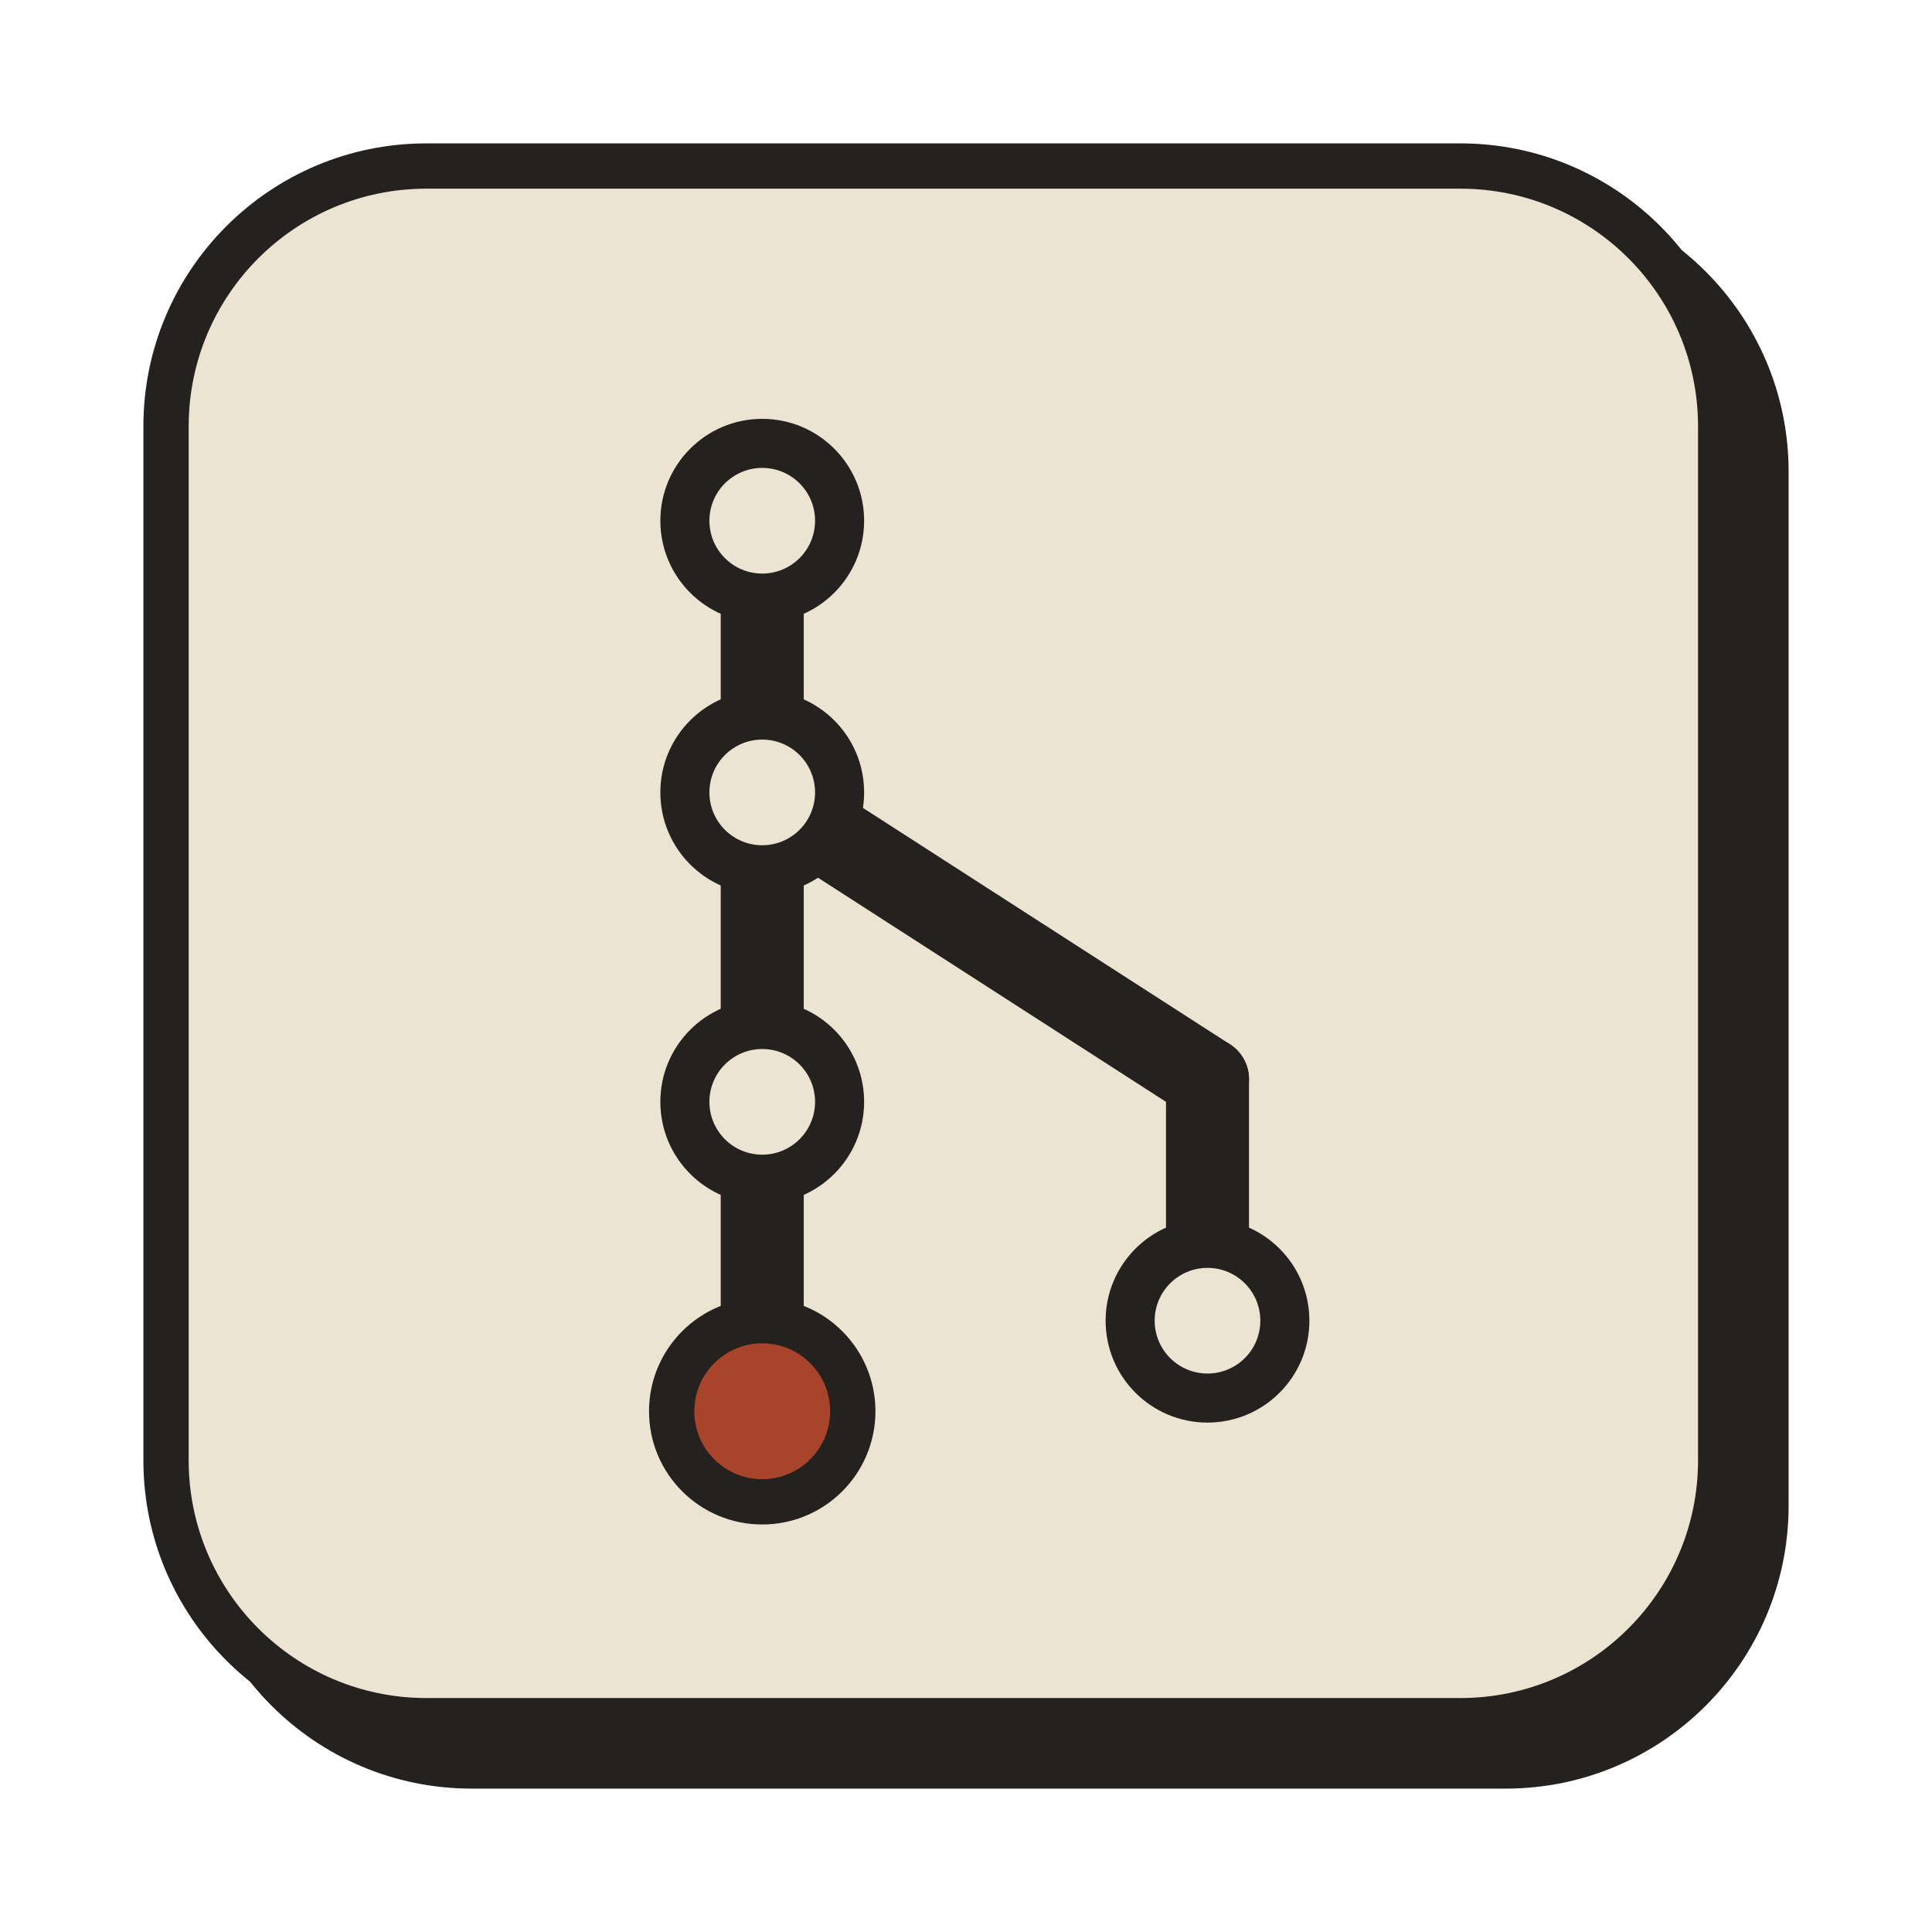
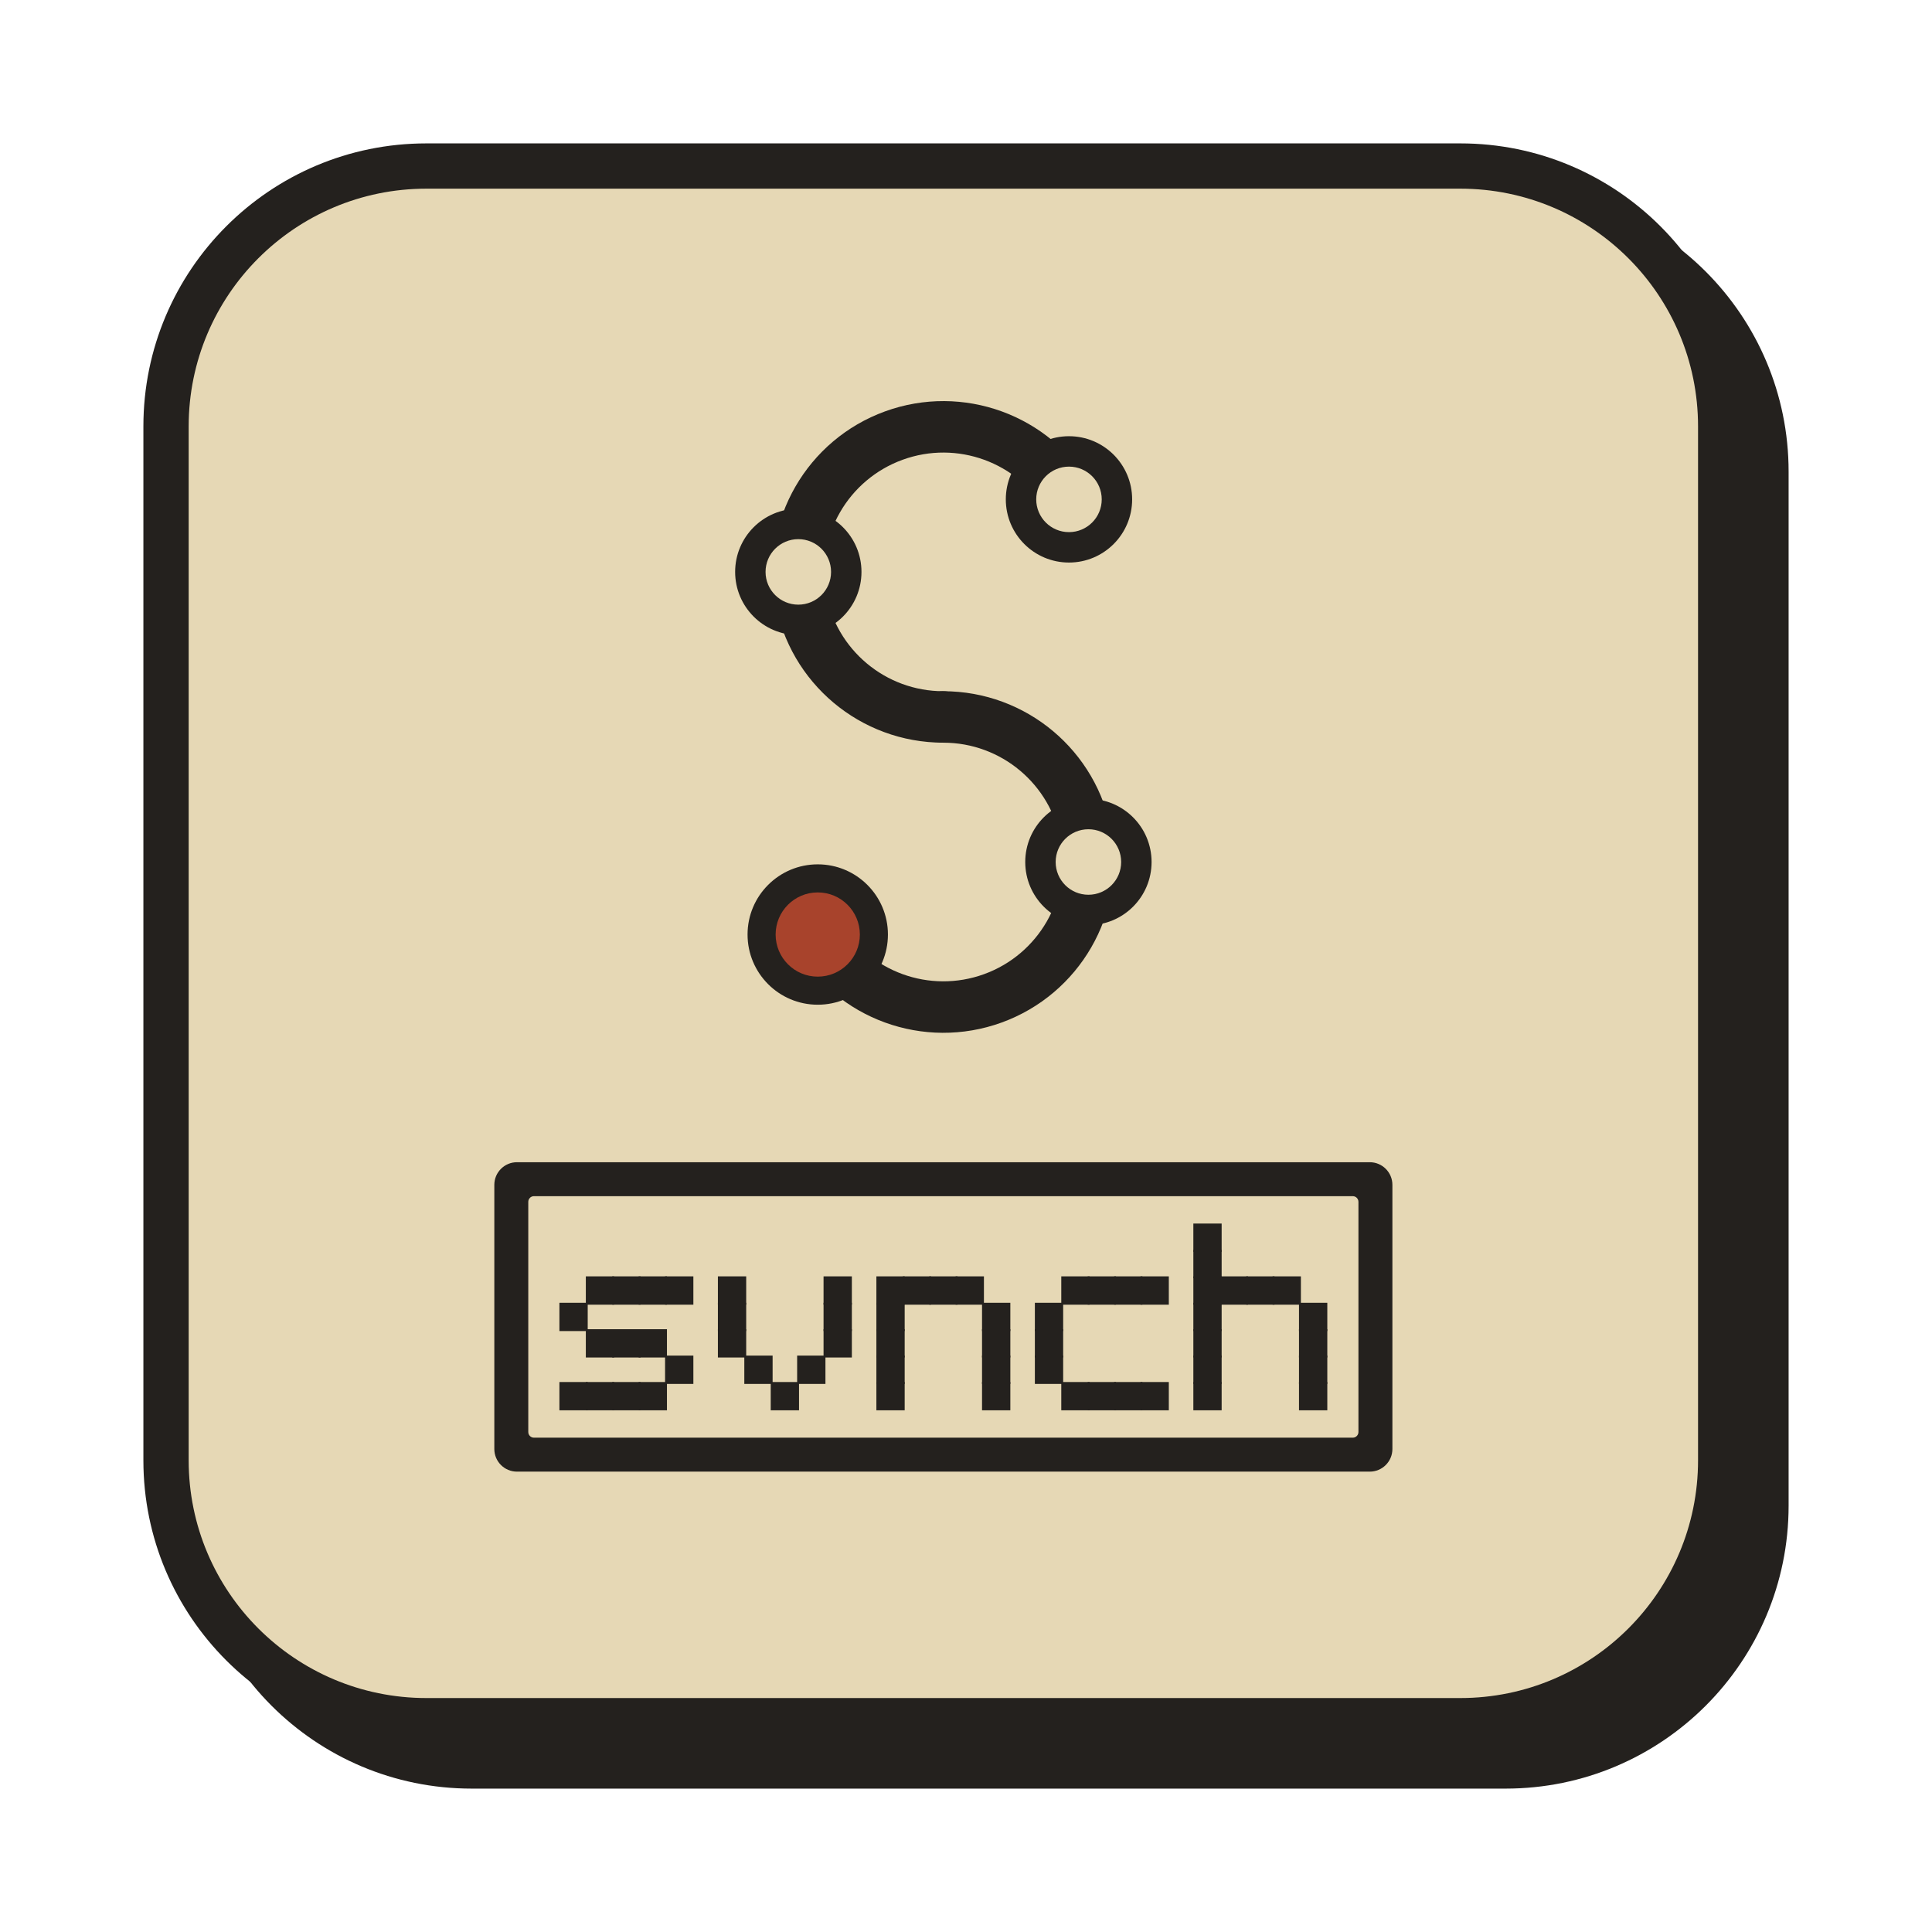
<svg xmlns="http://www.w3.org/2000/svg" viewBox="0 0 1024 1024" width="1024" height="1024">
  <rect x="100" y="100" width="848" height="848" rx="150" fill="#24211e" />
  <rect x="76" y="76" width="848" height="848" rx="150" fill="#24211e" />
-   <rect x="100" y="100" width="800" height="800" rx="126" fill="#ebe4d2" />
-   <line x1="404" y1="276" x2="404" y2="748" stroke="#24211e" stroke-width="44" stroke-linecap="round" />
-   <line x1="404" y1="420" x2="640" y2="572" stroke="#24211e" stroke-width="44" stroke-linecap="round" />
-   <line x1="640" y1="572" x2="640" y2="700" stroke="#24211e" stroke-width="44" stroke-linecap="round" />
-   <circle cx="404" cy="276" r="54" fill="#24211e" />
-   <circle cx="404" cy="276" r="28" fill="#ebe4d2" />
-   <circle cx="404" cy="420" r="54" fill="#24211e" />
-   <circle cx="404" cy="420" r="28" fill="#ebe4d2" />
-   <circle cx="404" cy="584" r="54" fill="#24211e" />
-   <circle cx="404" cy="584" r="28" fill="#ebe4d2" />
-   <circle cx="640" cy="700" r="54" fill="#24211e" />
-   <circle cx="640" cy="700" r="28" fill="#ebe4d2" />
-   <circle cx="404" cy="748" r="60" fill="#24211e" />
-   <circle cx="404" cy="748" r="36" fill="#a8432c" />
+   <rect x="100" y="100" width="800" height="800" rx="126" fill="#e6d8b5" />
+   <path d="M 500.0 380.0 A 76.88 76.88 0 1 1 566.6 264.7" fill="none" stroke="#24211e" stroke-width="27.28" stroke-linecap="round" />
+   <path d="M 500.0 380.0 A 76.88 76.88 0 1 1 433.4 495.3" fill="none" stroke="#24211e" stroke-width="27.28" stroke-linecap="round" />
+   <circle cx="566.58" cy="264.68" r="33.48" fill="#24211e" />
+   <circle cx="566.58" cy="264.68" r="17.36" fill="#e6d8b5" />
+   <circle cx="423.12" cy="303.12" r="33.48" fill="#24211e" />
+   <circle cx="423.12" cy="303.12" r="17.36" fill="#e6d8b5" />
+   <circle cx="576.88" cy="456.88" r="33.48" fill="#24211e" />
+   <circle cx="576.88" cy="456.88" r="17.36" fill="#e6d8b5" />
+   <circle cx="433.42" cy="495.32" r="37.2" fill="#24211e" />
+   <circle cx="433.42" cy="495.32" r="22.32" fill="#a8432c" />
+   <rect x="262" y="616" width="476" height="164" rx="12" fill="#24211e" />
+   <rect x="280" y="634" width="440" height="128" rx="3" fill="#e6d8b5" />
+   <rect x="310.5" y="676.5" width="15" height="15" rx="0.001" fill="#24211e" />
+   <rect x="324.5" y="676.5" width="15" height="15" rx="0.001" fill="#24211e" />
+   <rect x="338.5" y="676.5" width="15" height="15" rx="0.001" fill="#24211e" />
+   <rect x="352.5" y="676.5" width="15" height="15" rx="0.001" fill="#24211e" />
+   <rect x="296.5" y="690.5" width="15" height="15" rx="0.001" fill="#24211e" />
+   <rect x="310.5" y="704.5" width="15" height="15" rx="0.001" fill="#24211e" />
+   <rect x="324.5" y="704.5" width="15" height="15" rx="0.001" fill="#24211e" />
+   <rect x="338.5" y="704.5" width="15" height="15" rx="0.001" fill="#24211e" />
+   <rect x="352.5" y="718.5" width="15" height="15" rx="0.001" fill="#24211e" />
+   <rect x="296.5" y="732.5" width="15" height="15" rx="0.001" fill="#24211e" />
+   <rect x="310.5" y="732.5" width="15" height="15" rx="0.001" fill="#24211e" />
+   <rect x="324.5" y="732.5" width="15" height="15" rx="0.001" fill="#24211e" />
+   <rect x="338.5" y="732.5" width="15" height="15" rx="0.001" fill="#24211e" />
+   <rect x="380.5" y="676.5" width="15" height="15" rx="0.001" fill="#24211e" />
+   <rect x="436.5" y="676.5" width="15" height="15" rx="0.001" fill="#24211e" />
+   <rect x="380.5" y="690.5" width="15" height="15" rx="0.001" fill="#24211e" />
+   <rect x="436.5" y="690.5" width="15" height="15" rx="0.001" fill="#24211e" />
+   <rect x="380.5" y="704.5" width="15" height="15" rx="0.001" fill="#24211e" />
+   <rect x="436.5" y="704.5" width="15" height="15" rx="0.001" fill="#24211e" />
+   <rect x="394.5" y="718.5" width="15" height="15" rx="0.001" fill="#24211e" />
+   <rect x="422.5" y="718.5" width="15" height="15" rx="0.001" fill="#24211e" />
+   <rect x="408.5" y="732.5" width="15" height="15" rx="0.001" fill="#24211e" />
+   <rect x="464.5" y="676.5" width="15" height="15" rx="0.001" fill="#24211e" />
+   <rect x="478.5" y="676.5" width="15" height="15" rx="0.001" fill="#24211e" />
+   <rect x="492.5" y="676.5" width="15" height="15" rx="0.001" fill="#24211e" />
+   <rect x="506.5" y="676.5" width="15" height="15" rx="0.001" fill="#24211e" />
+   <rect x="464.5" y="690.5" width="15" height="15" rx="0.001" fill="#24211e" />
+   <rect x="520.5" y="690.5" width="15" height="15" rx="0.001" fill="#24211e" />
+   <rect x="464.5" y="704.5" width="15" height="15" rx="0.001" fill="#24211e" />
+   <rect x="520.5" y="704.5" width="15" height="15" rx="0.001" fill="#24211e" />
+   <rect x="464.5" y="718.5" width="15" height="15" rx="0.001" fill="#24211e" />
+   <rect x="520.5" y="718.5" width="15" height="15" rx="0.001" fill="#24211e" />
+   <rect x="464.5" y="732.5" width="15" height="15" rx="0.001" fill="#24211e" />
+   <rect x="520.5" y="732.5" width="15" height="15" rx="0.001" fill="#24211e" />
+   <rect x="562.5" y="676.5" width="15" height="15" rx="0.001" fill="#24211e" />
+   <rect x="576.5" y="676.5" width="15" height="15" rx="0.001" fill="#24211e" />
+   <rect x="590.5" y="676.5" width="15" height="15" rx="0.001" fill="#24211e" />
+   <rect x="604.5" y="676.5" width="15" height="15" rx="0.001" fill="#24211e" />
+   <rect x="548.5" y="690.5" width="15" height="15" rx="0.001" fill="#24211e" />
+   <rect x="548.5" y="704.5" width="15" height="15" rx="0.001" fill="#24211e" />
+   <rect x="548.5" y="718.5" width="15" height="15" rx="0.001" fill="#24211e" />
+   <rect x="562.5" y="732.5" width="15" height="15" rx="0.001" fill="#24211e" />
+   <rect x="576.5" y="732.5" width="15" height="15" rx="0.001" fill="#24211e" />
+   <rect x="590.5" y="732.5" width="15" height="15" rx="0.001" fill="#24211e" />
+   <rect x="604.5" y="732.5" width="15" height="15" rx="0.001" fill="#24211e" />
+   <rect x="632.5" y="648.5" width="15" height="15" rx="0.001" fill="#24211e" />
+   <rect x="632.5" y="662.5" width="15" height="15" rx="0.001" fill="#24211e" />
+   <rect x="632.5" y="676.5" width="15" height="15" rx="0.001" fill="#24211e" />
+   <rect x="646.5" y="676.5" width="15" height="15" rx="0.001" fill="#24211e" />
+   <rect x="660.5" y="676.5" width="15" height="15" rx="0.001" fill="#24211e" />
+   <rect x="674.5" y="676.5" width="15" height="15" rx="0.001" fill="#24211e" />
+   <rect x="632.5" y="690.5" width="15" height="15" rx="0.001" fill="#24211e" />
+   <rect x="688.5" y="690.5" width="15" height="15" rx="0.001" fill="#24211e" />
+   <rect x="632.5" y="704.5" width="15" height="15" rx="0.001" fill="#24211e" />
+   <rect x="688.5" y="704.5" width="15" height="15" rx="0.001" fill="#24211e" />
+   <rect x="632.5" y="718.5" width="15" height="15" rx="0.001" fill="#24211e" />
+   <rect x="688.5" y="718.5" width="15" height="15" rx="0.001" fill="#24211e" />
+   <rect x="632.5" y="732.5" width="15" height="15" rx="0.001" fill="#24211e" />
+   <rect x="688.5" y="732.5" width="15" height="15" rx="0.001" fill="#24211e" />
</svg>
